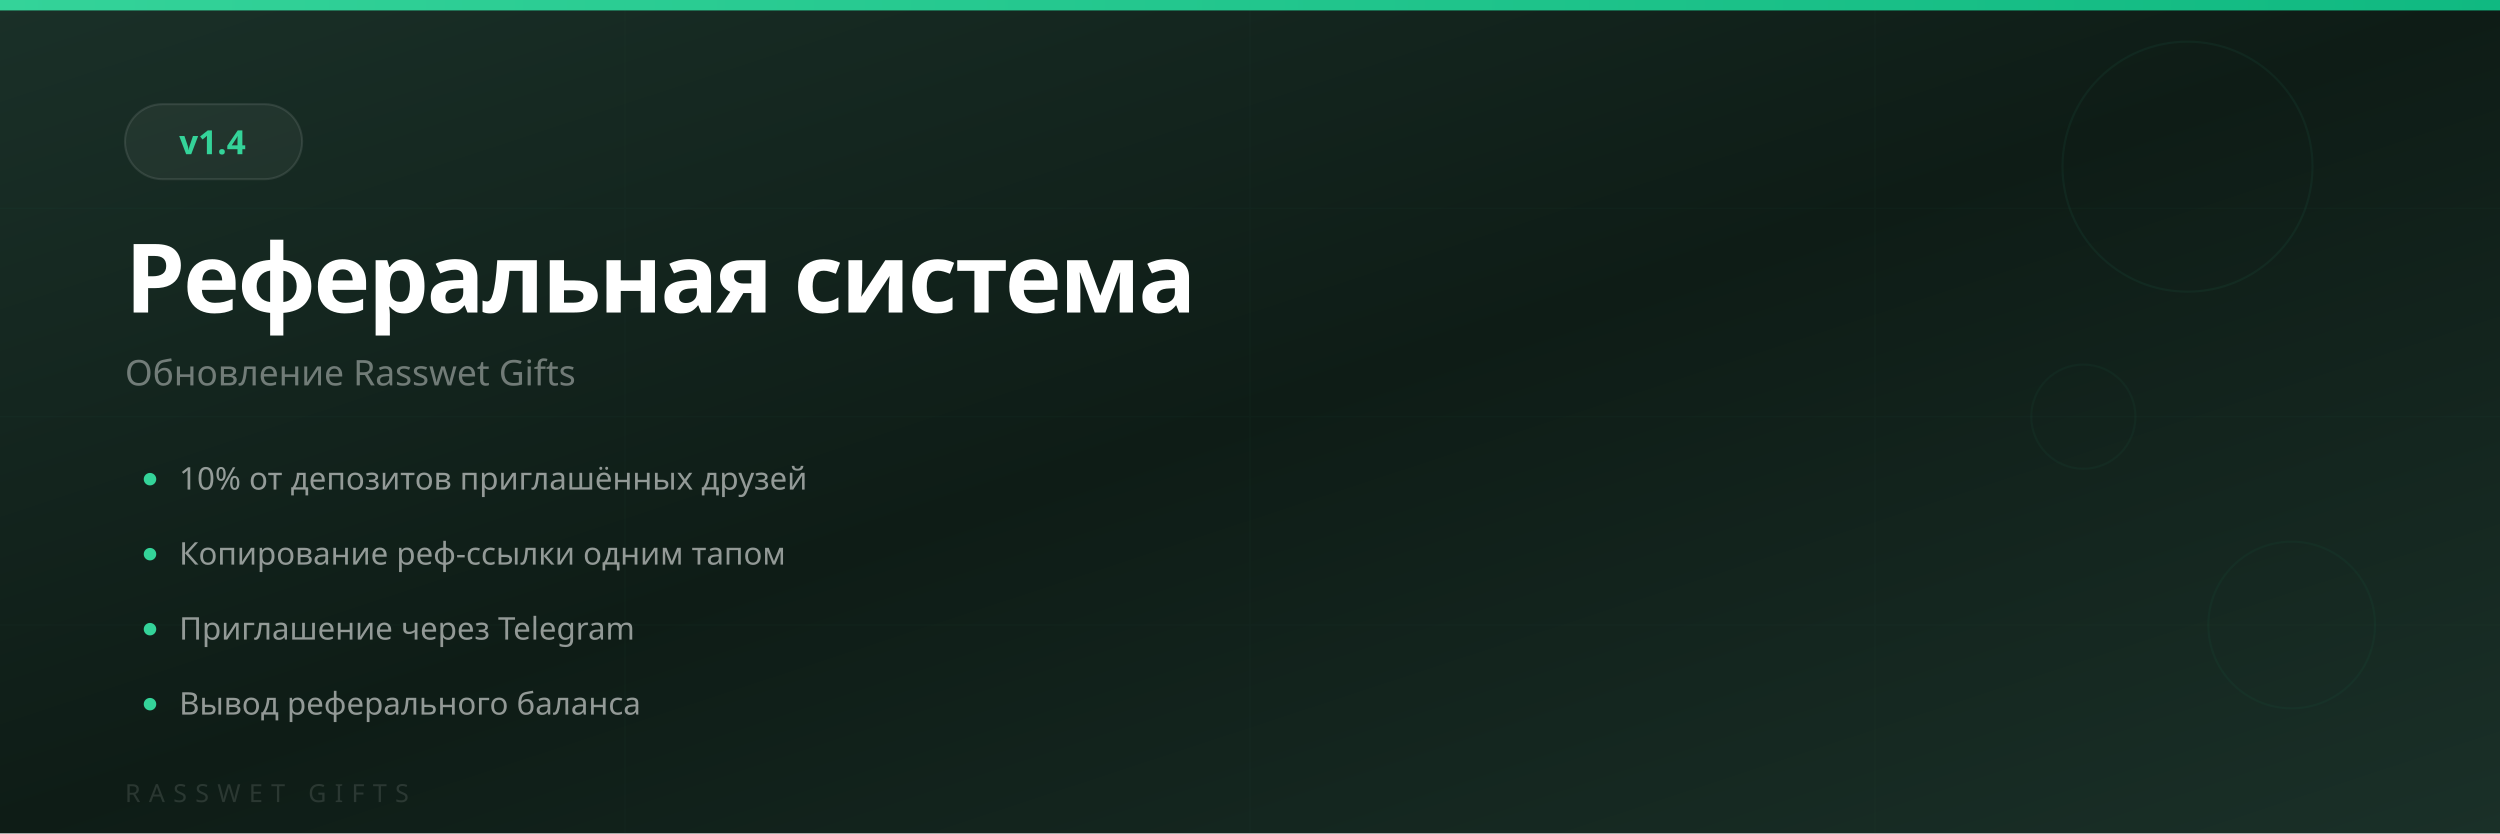
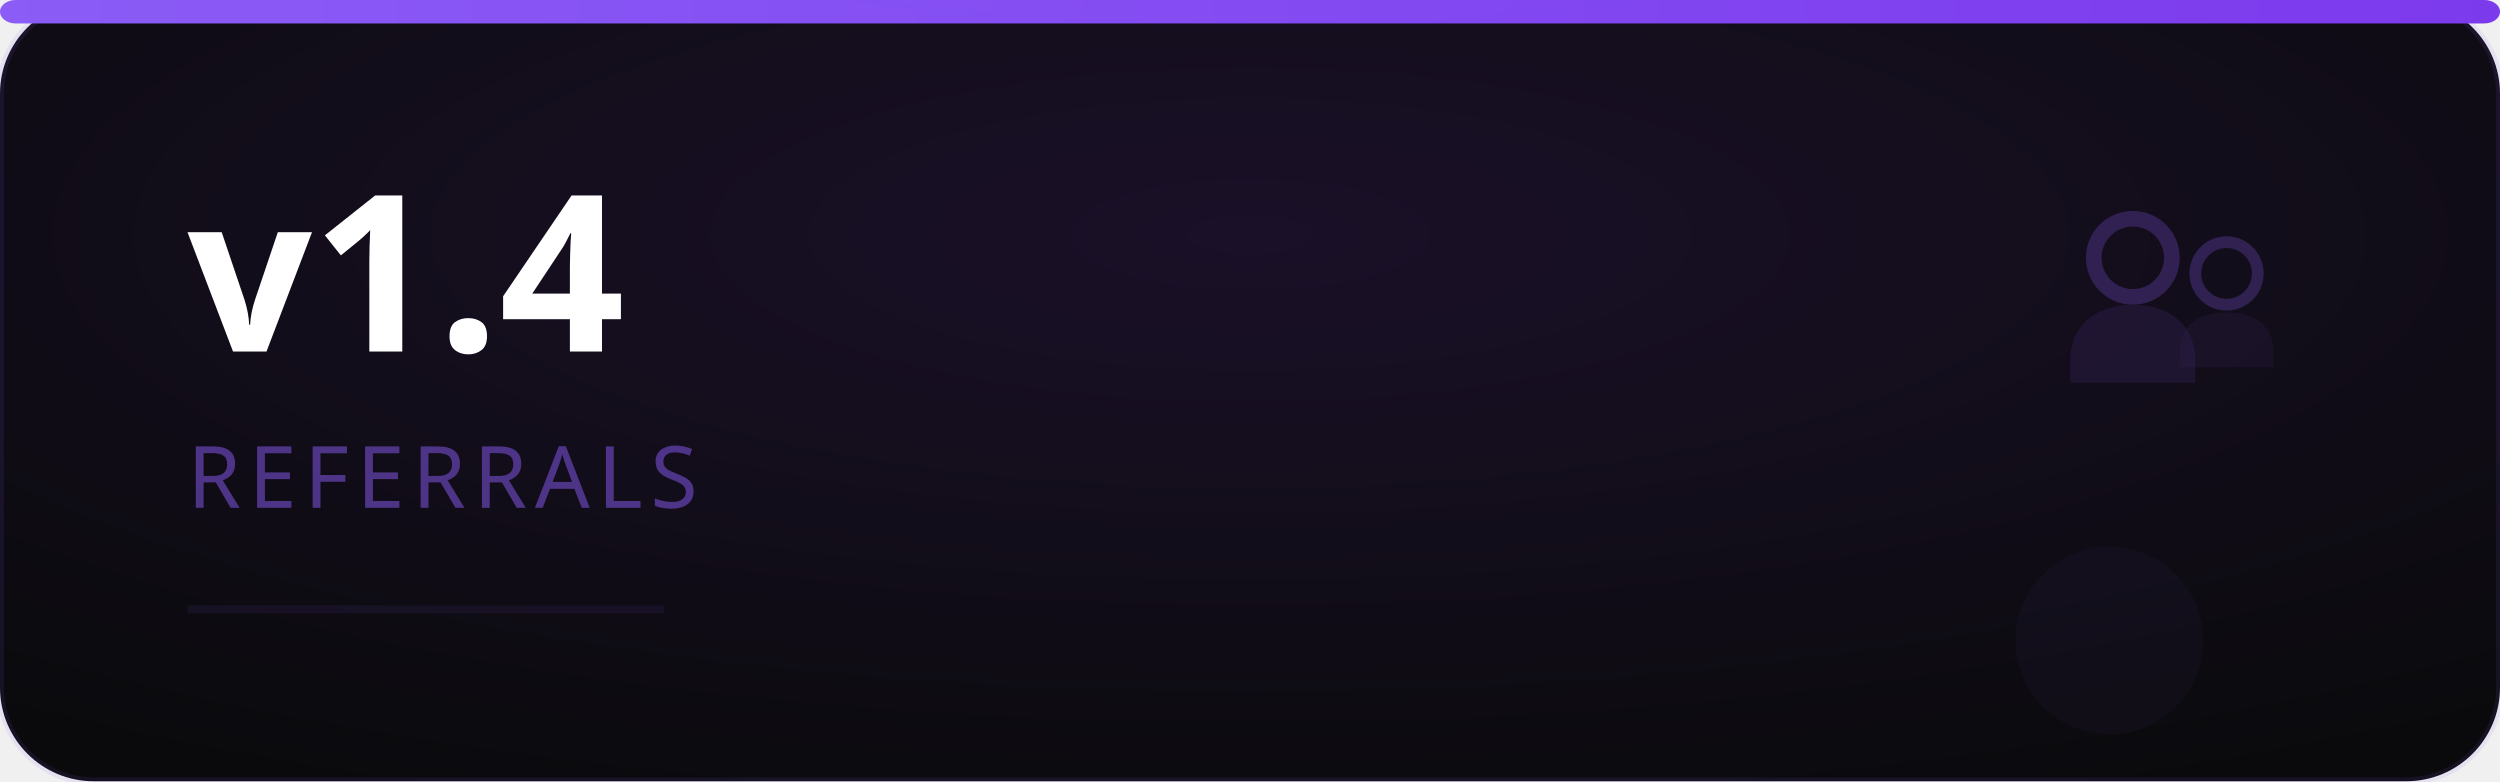
- <svg xmlns="http://www.w3.org/2000/svg" viewBox="0 0 1200 400">
+ <svg xmlns="http://www.w3.org/2000/svg" viewBox="0 0 320 100">
  <defs>
-     <linearGradient id="bg" x1="0%" y1="0%" x2="100%" y2="100%">
-       <stop offset="0%" stop-color="#1A3028" />
-       <stop offset="50%" stop-color="#0E1C16" />
-       <stop offset="100%" stop-color="#1A3028" />
+     <radialGradient id="bb14" cx="50%" cy="30%" r="80%">
+       <stop offset="0%" stop-color="#1A1028" />
+       <stop offset="100%" stop-color="#0A0A0C" />
+     </radialGradient>
+     <linearGradient id="ba14" x1="0" y1="0" x2="1" y2="0">
+       <stop offset="0%" stop-color="#8B5CF6" />
+       <stop offset="100%" stop-color="#7C3AED" />
    </linearGradient>
-     <linearGradient id="ac" x1="0%" y1="0%" x2="100%" y2="0%">
-       <stop offset="0%" stop-color="#34D399" />
-       <stop offset="100%" stop-color="#10B981" />
-     </linearGradient>
+     <radialGradient id="glb14" cx="50%" cy="0%" rx="50%" ry="40%">
+       <stop offset="0%" stop-color="#8B5CF6" stop-opacity="0.08" />
+       <stop offset="100%" stop-color="#8B5CF6" stop-opacity="0" />
+     </radialGradient>
  </defs>
-   <rect width="1200" height="400" fill="url(#bg)" />
-   <rect x="0" y="0" width="1200" height="5" fill="url(#ac)" />
-   <g opacity=".03" stroke="#34D399" stroke-width=".5">
-     <line x1="0" y1="100" x2="1200" y2="100" />
-     <line x1="0" y1="200" x2="1200" y2="200" />
-     <line x1="0" y1="300" x2="1200" y2="300" />
-     <line x1="300" y1="0" x2="300" y2="400" />
-     <line x1="600" y1="0" x2="600" y2="400" />
-     <line x1="900" y1="0" x2="900" y2="400" />
+   <rect width="320" height="100" rx="12" fill="url(#bb14)" stroke="#8B5CF6" stroke-opacity="0.1" />
+   <rect y="0" width="320" height="3" rx="2" fill="url(#ba14)" />
+   <ellipse cx="160" cy="5" rx="120" ry="40" fill="url(#glb14)" />
+   <circle cx="270" cy="82" r="12" fill="#8B5CF6" fill-opacity="0.04" />
+   <line x1="24" y1="78" x2="85" y2="78" stroke="#8B5CF6" stroke-opacity="0.08" stroke-width="1" />
+   <text x="24" y="45" font-family="system-ui,sans-serif" font-size="28" font-weight="900" fill="white">v1.4</text>
+   <text x="24" y="65" font-family="system-ui,sans-serif" font-size="11" fill="#8B5CF6" fill-opacity="0.5" letter-spacing="1">REFERRALS</text>
+   <g transform="translate(265, 25)" opacity="0.25">
+     <circle cx="8" cy="8" r="5" fill="none" stroke="#8B5CF6" stroke-width="2" />
+     <path d="M8 14C3 14 0 17 0 21L0 24L16 24L16 21C16 17 13 14 8 14Z" fill="#8B5CF6" fill-opacity="0.4" />
+     <circle cx="20" cy="10" r="4" fill="none" stroke="#8B5CF6" stroke-width="1.5" />
+     <path d="M20 15C16 15 14 17 14 20L14 22L26 22L26 20C26 17 24 15 20 15Z" fill="#8B5CF6" fill-opacity="0.25" />
  </g>
-   <circle cx="1050" cy="80" r="60" fill="none" stroke="#34D399" stroke-width="1" opacity=".06" />
-   <circle cx="1100" cy="300" r="40" fill="none" stroke="#10B981" stroke-width="1" opacity=".05" />
-   <circle cx="1000" cy="200" r="25" fill="none" stroke="#34D399" stroke-width="1" opacity=".04" />
-   <rect x="60" y="50" width="85" height="36" rx="18" fill="rgba(255,255,255,0.05)" stroke="rgba(255,255,255,0.1)" stroke-width="1" />
-   <text x="102" y="74" font-family="system-ui,sans-serif" font-size="16" font-weight="800" fill="#34D399" text-anchor="middle">v1.4</text>
-   <text x="60" y="150" font-family="system-ui,sans-serif" font-size="46" font-weight="900" fill="#fff" letter-spacing="-1">Реферальная система</text>
-   <text x="60" y="185" font-family="system-ui,sans-serif" font-size="17" fill="rgba(255,255,255,0.4)">Обновление Rasswet Gifts</text>
-   <g>
-     <circle cx="72" cy="230" r="3" fill="#34D399" />
-     <text x="86" y="235" font-family="system-ui,sans-serif" font-size="15" fill="rgba(255,255,255,0.55)">10% от депозитов приглашённых друзей</text>
-     <circle cx="72" cy="266" r="3" fill="#34D399" />
-     <text x="86" y="271" font-family="system-ui,sans-serif" font-size="15" fill="rgba(255,255,255,0.55)">Копирование реф-ссылки одним тапом</text>
-     <circle cx="72" cy="302" r="3" fill="#34D399" />
-     <text x="86" y="307" font-family="system-ui,sans-serif" font-size="15" fill="rgba(255,255,255,0.55)">Приглашение через Telegram</text>
-     <circle cx="72" cy="338" r="3" fill="#34D399" />
-     <text x="86" y="343" font-family="system-ui,sans-serif" font-size="15" fill="rgba(255,255,255,0.55)">Вывод реферального баланса</text>
-   </g>
-   <text x="60" y="385" font-family="system-ui,sans-serif" font-size="12" fill="rgba(255,255,255,0.12)" letter-spacing="4">RASSWET GIFTS</text>
</svg>
